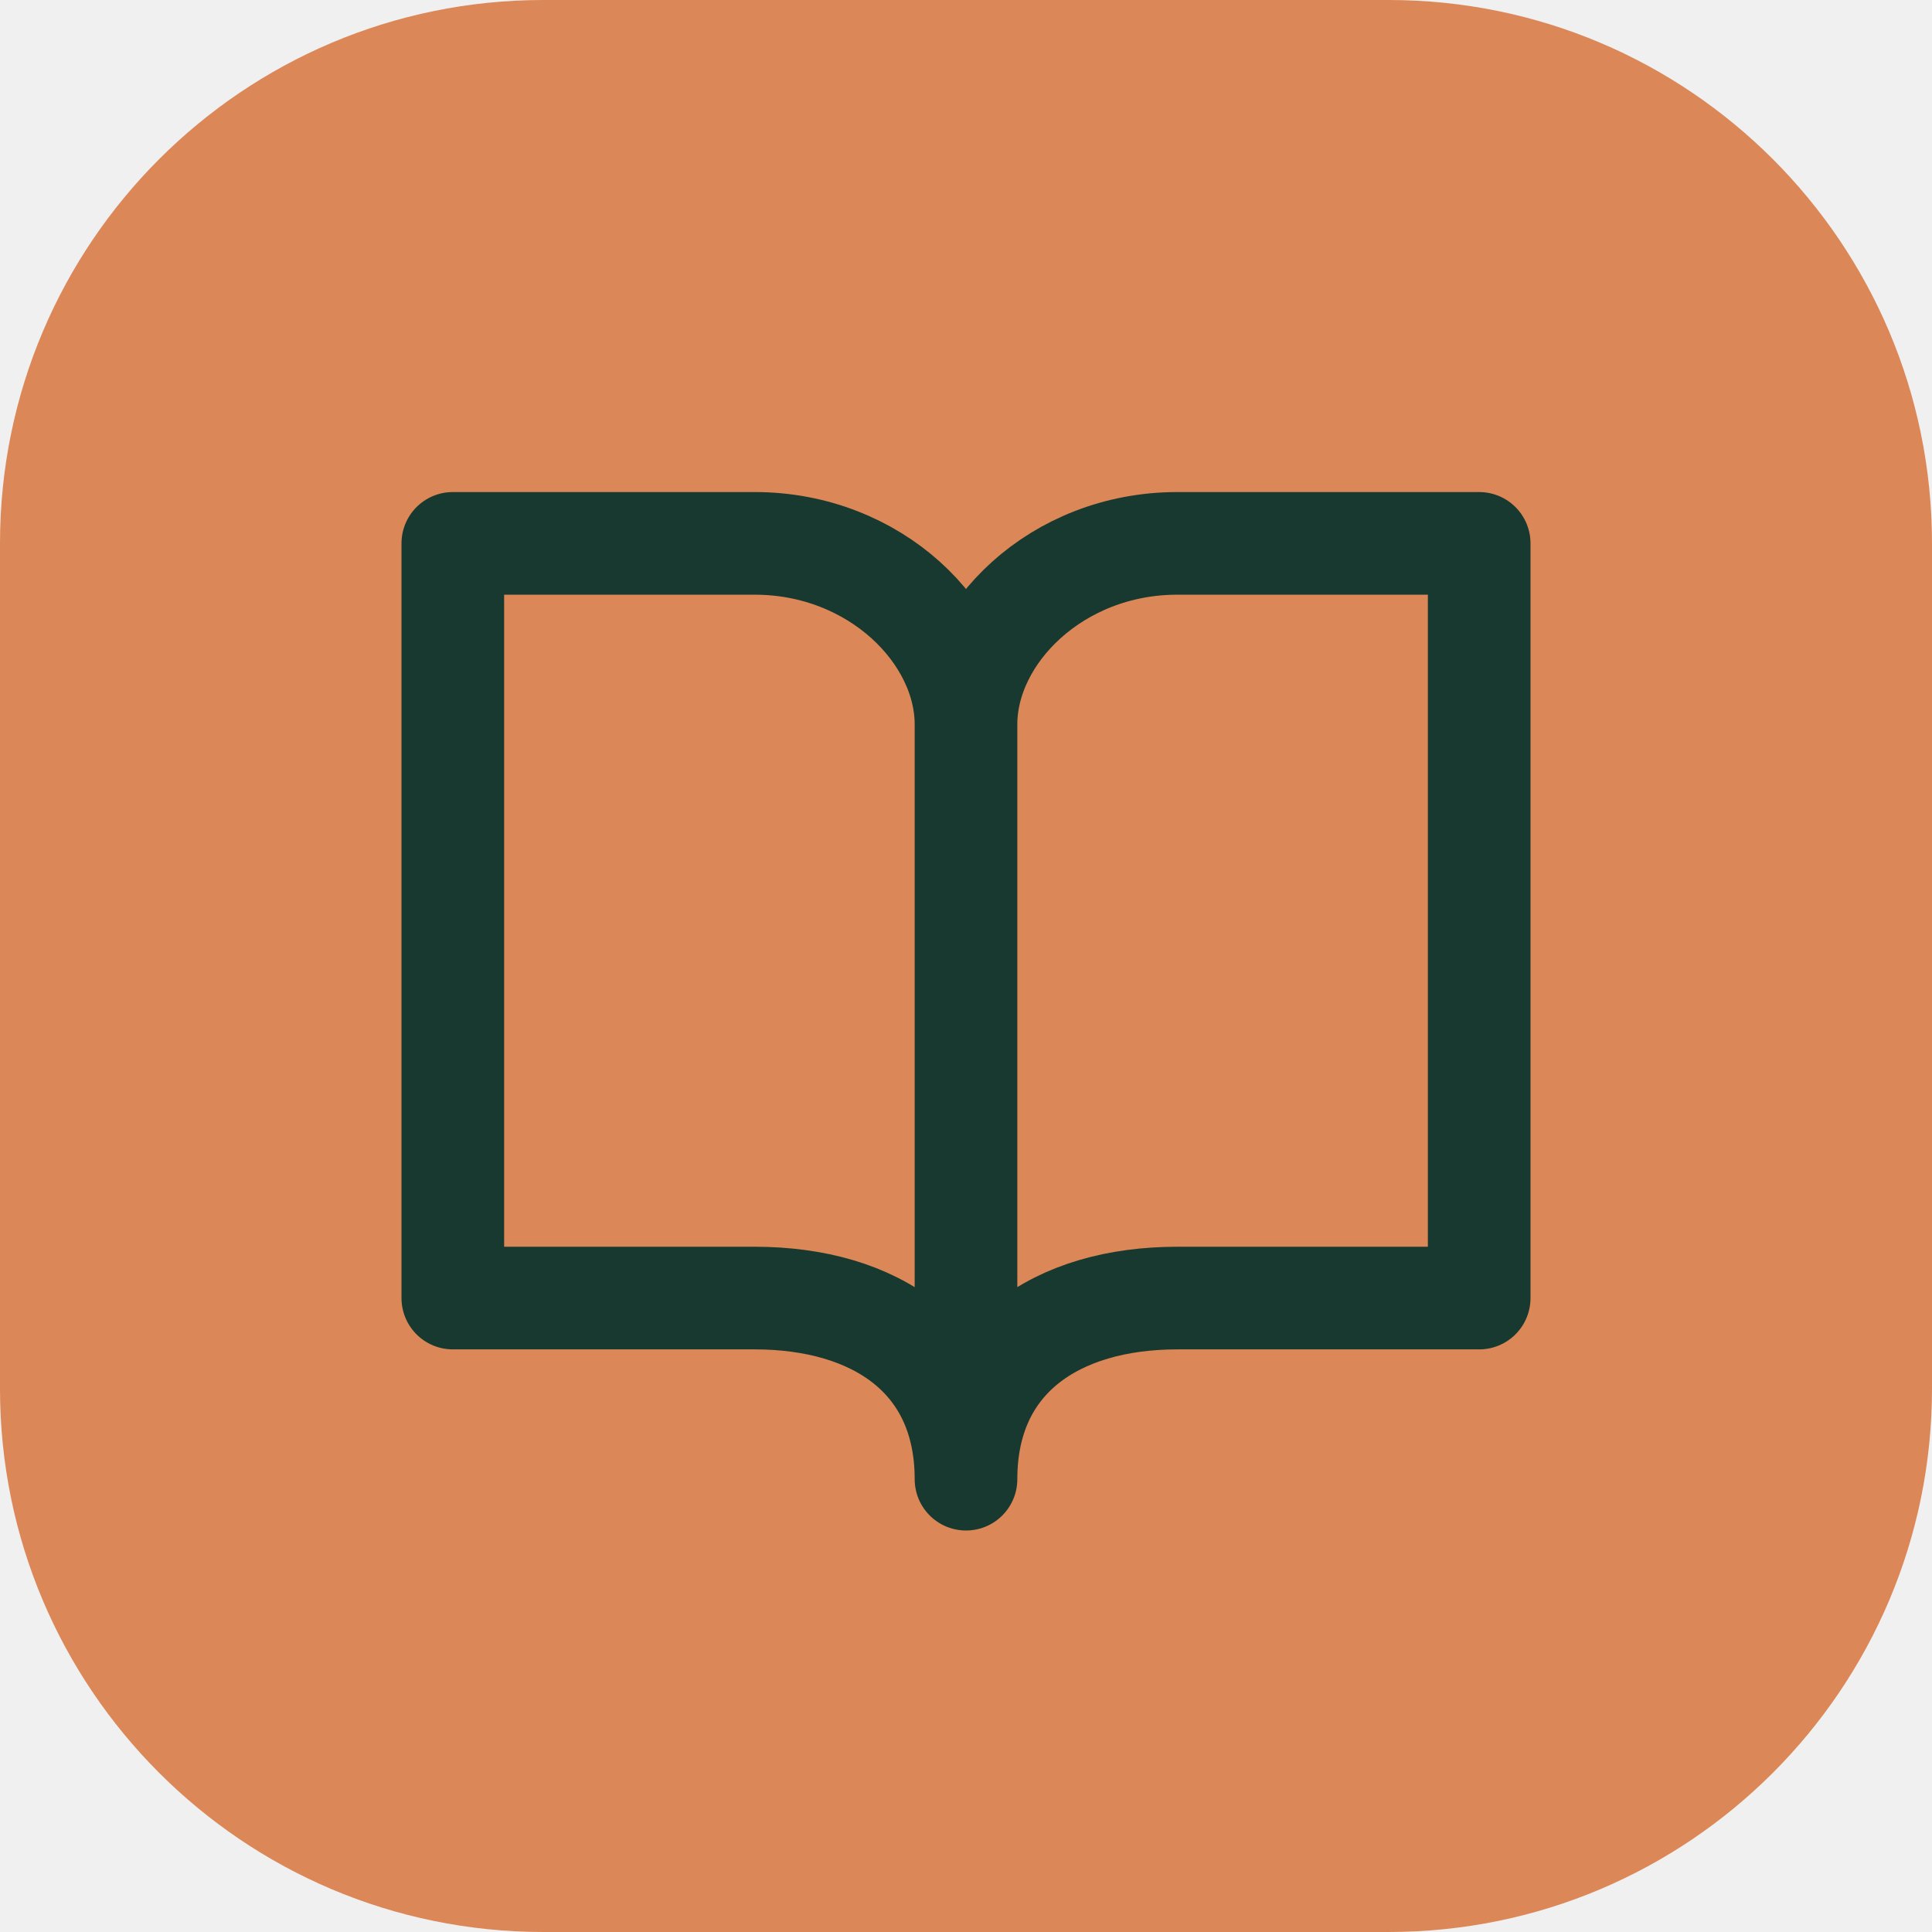
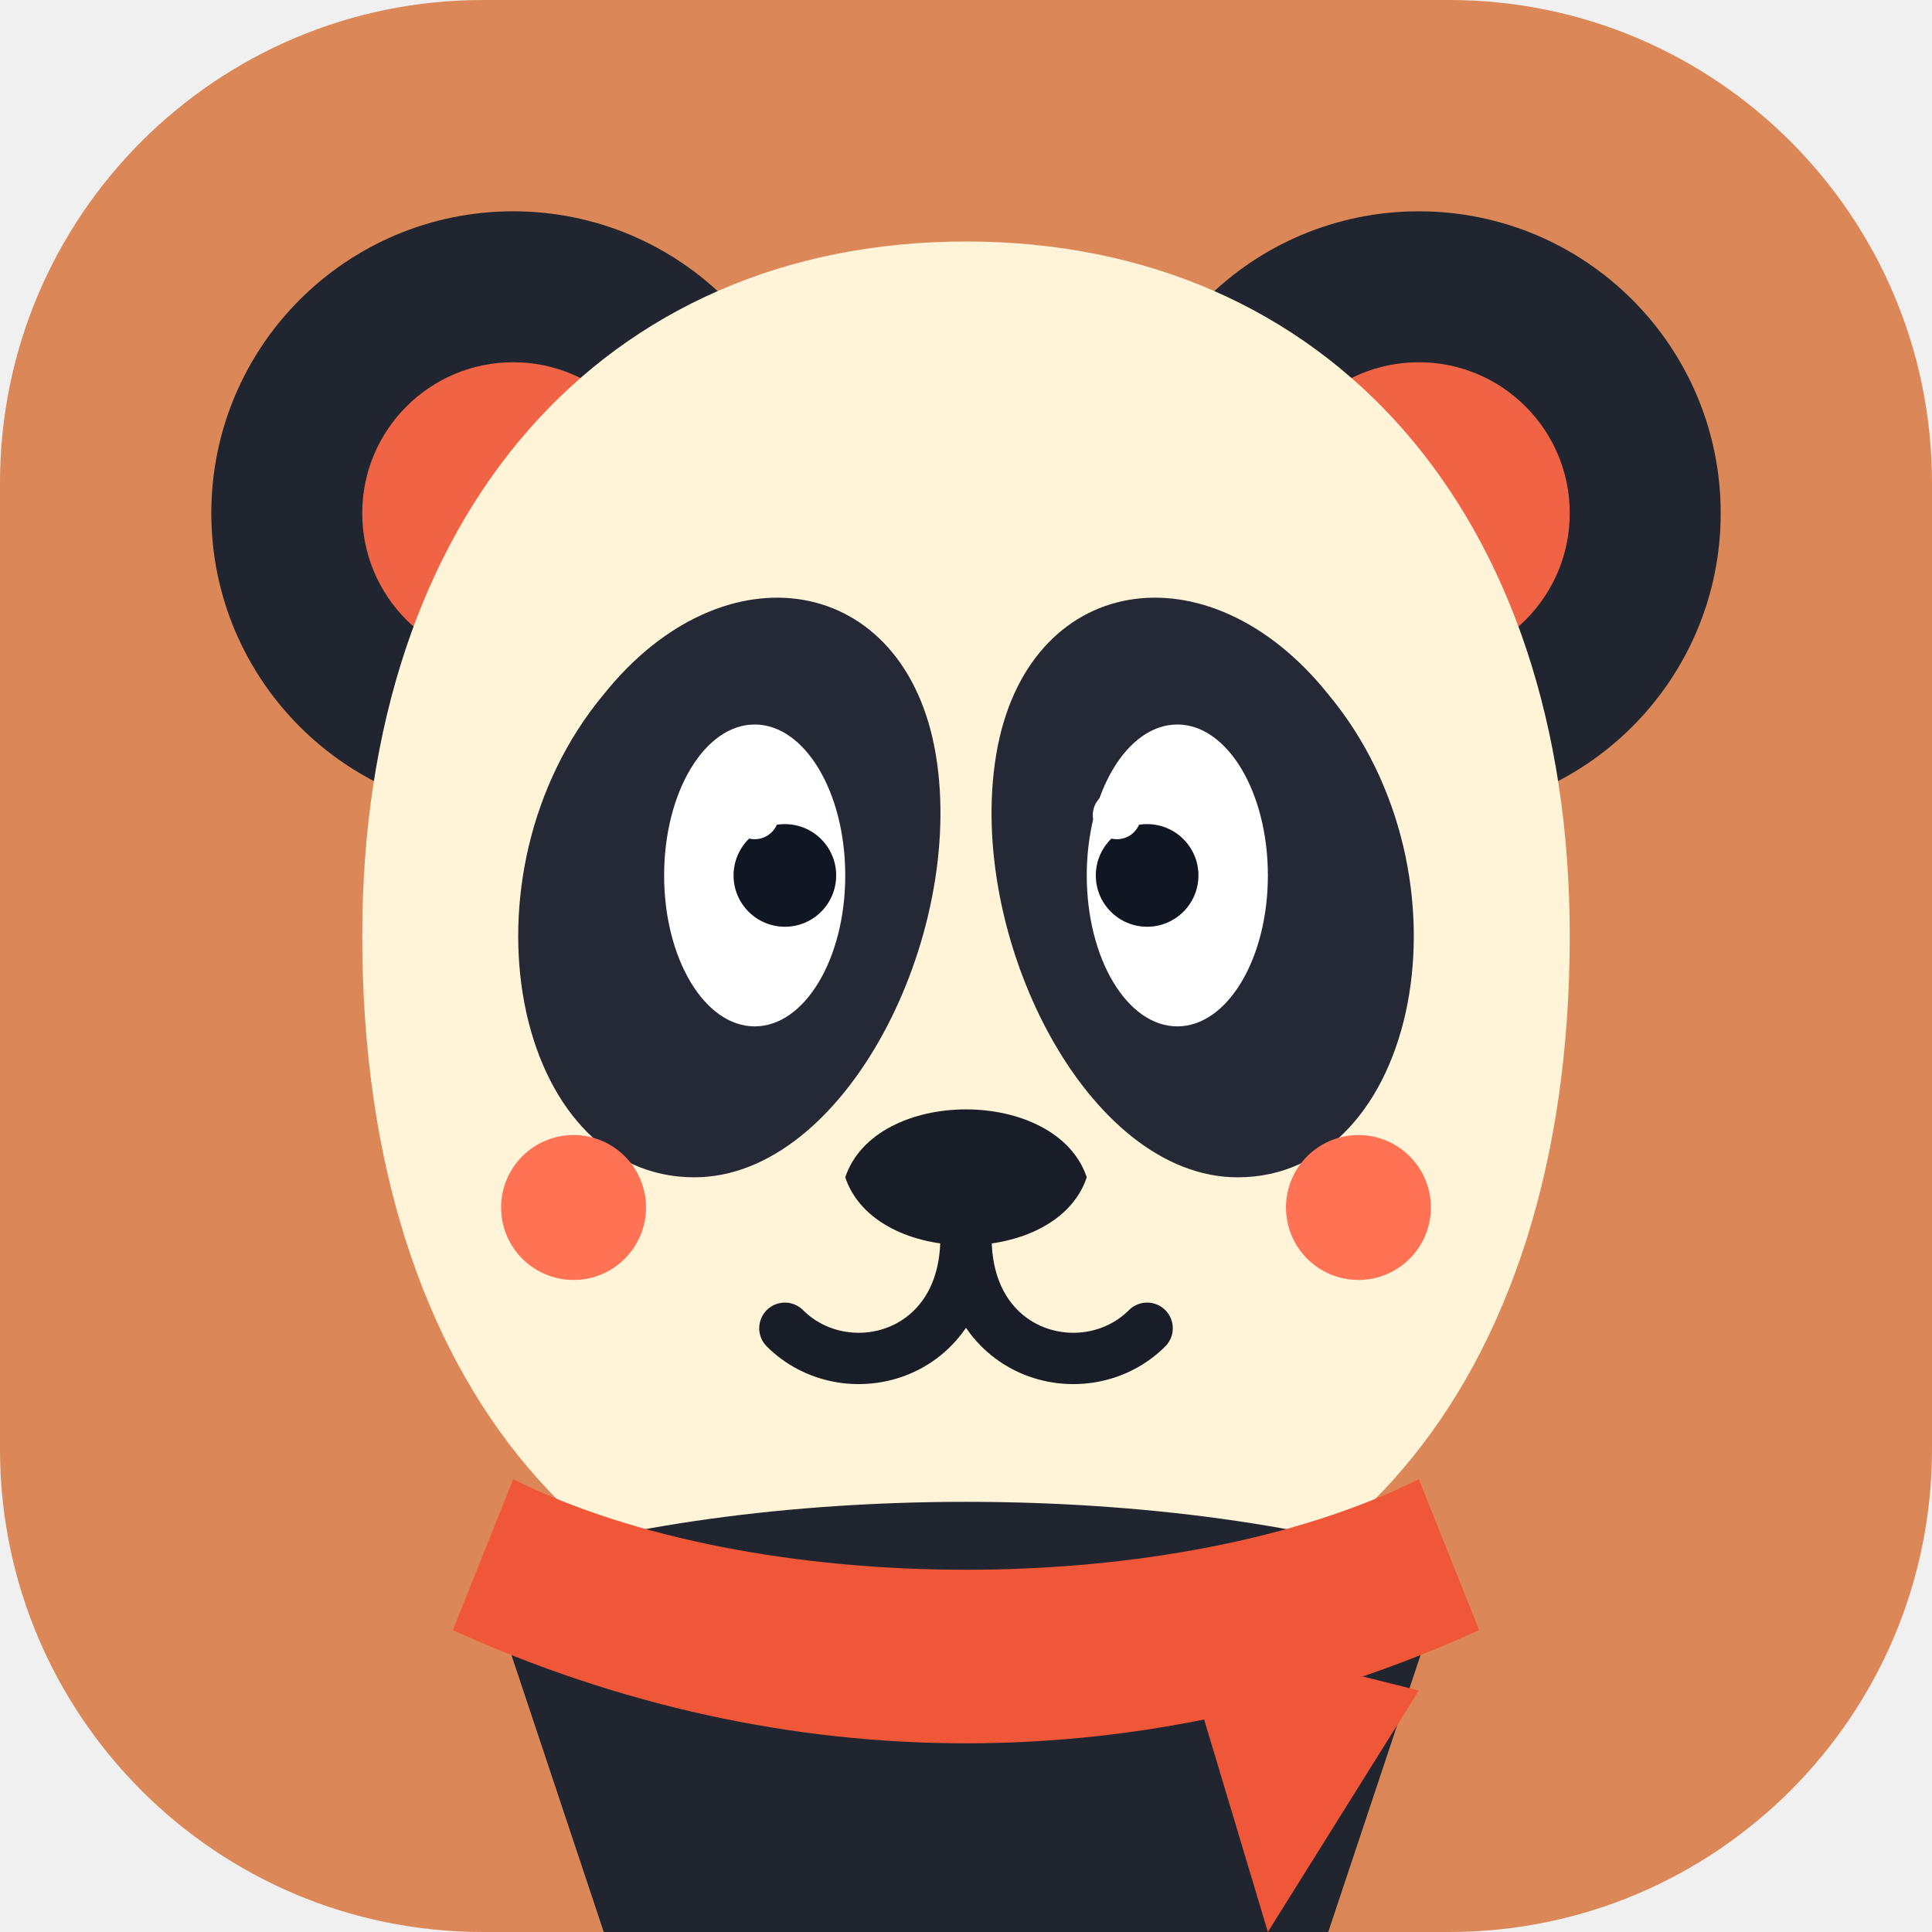
<svg xmlns="http://www.w3.org/2000/svg" viewBox="0 0 64 64">
-   <rect width="64" height="64" rx="18" fill="#dc8757" />
-   <path d="M15 18h10c4 0 7 3 7 6v25c0-4-3-6-7-6H15V18Zm34 0H39c-4 0-7 3-7 6v25c0-4 3-6 7-6h10V18Z" fill="none" stroke="#18392f" stroke-width="3.4" stroke-linejoin="round" />
+   <rect width="64" height="64" rx="16" fill="#dc8757" />
+   <circle cx="17" cy="17" r="10" fill="#20252f" />
+   <circle cx="47" cy="17" r="10" fill="#20252f" />
+   <circle cx="17" cy="17" r="5" fill="#f06445" />
+   <circle cx="47" cy="17" r="5" fill="#f06445" />
+   <path d="M12 31c0-14 8-23 20-23s20 9 20 23c0 15-8 24-20 24S12 46 12 31Z" fill="#fff3d8" />
+   <path d="M20 23c4-5 10-4 11 2 1 6-3 14-8 14-6 0-8-10-3-16Z" fill="#252936" />
+   <path d="M44 23c-4-5-10-4-11 2-1 6 3 14 8 14 6 0 8-10 3-16Z" fill="#252936" />
+   <ellipse cx="25" cy="29" rx="3" ry="5" fill="#fff" />
+   <ellipse cx="39" cy="29" rx="3" ry="5" fill="#fff" />
+   <circle cx="26" cy="29" r="1.7" fill="#111722" />
+   <circle cx="38" cy="29" r="1.7" fill="#111722" />
+   <circle cx="25" cy="27" r=".8" fill="#fff" />
+   <circle cx="37" cy="27" r=".8" fill="#fff" />
+   <path d="M28 39c1-3 7-3 8 0-1 3-7 3-8 0Z" fill="#181d27" />
+   <path d="M32 41c0 4-4 5-6 3m6-3c0 4 4 5 6 3" fill="none" stroke="#181d27" stroke-width="1.7" stroke-linecap="round" />
+   <circle cx="19" cy="40" r="2.4" fill="#ff7254" />
+   <circle cx="45" cy="40" r="2.4" fill="#ff7254" />
+   <path d="M16 52c9-3 23-3 32 0l-4 12H20L16 52Z" fill="#20252f" />
+   <path d="M17 49c8 4 22 4 30 0l2 5c-11 5-23 5-34 0l2-5Z" fill="#f05738" />
+   <path d="m39 54 8 2-5 8-3-10Z" fill="#f05738" />
</svg>
